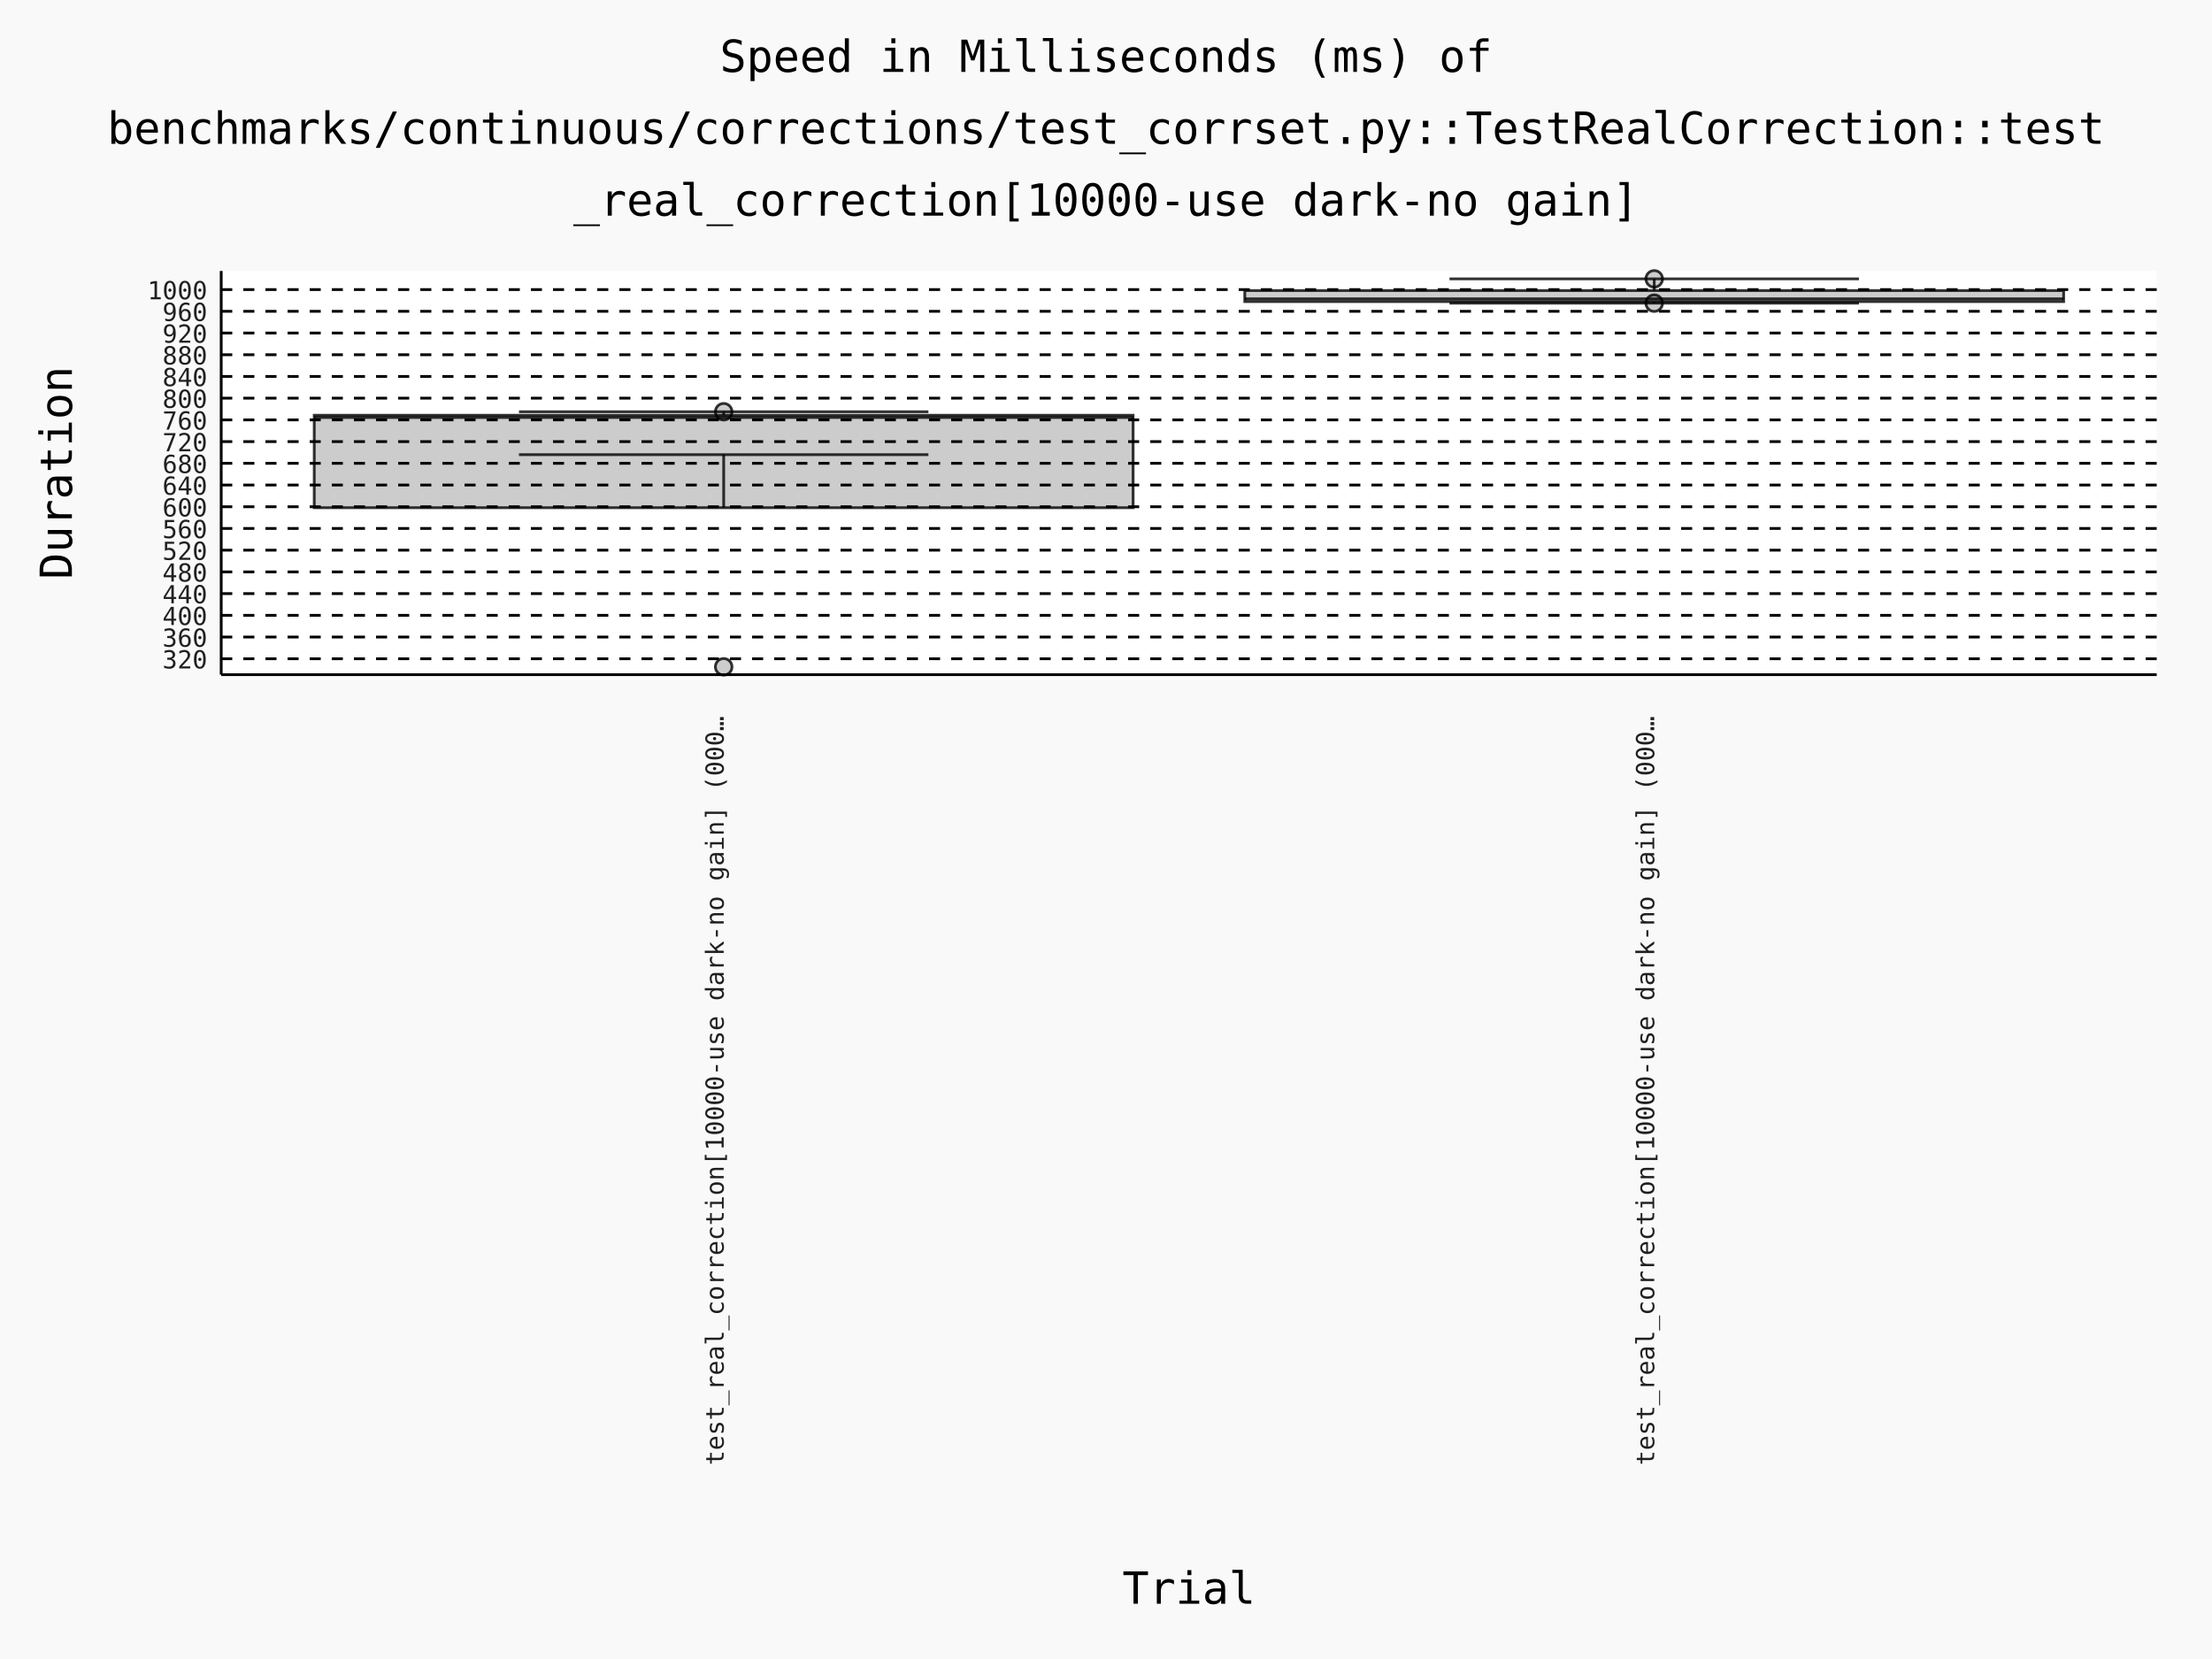
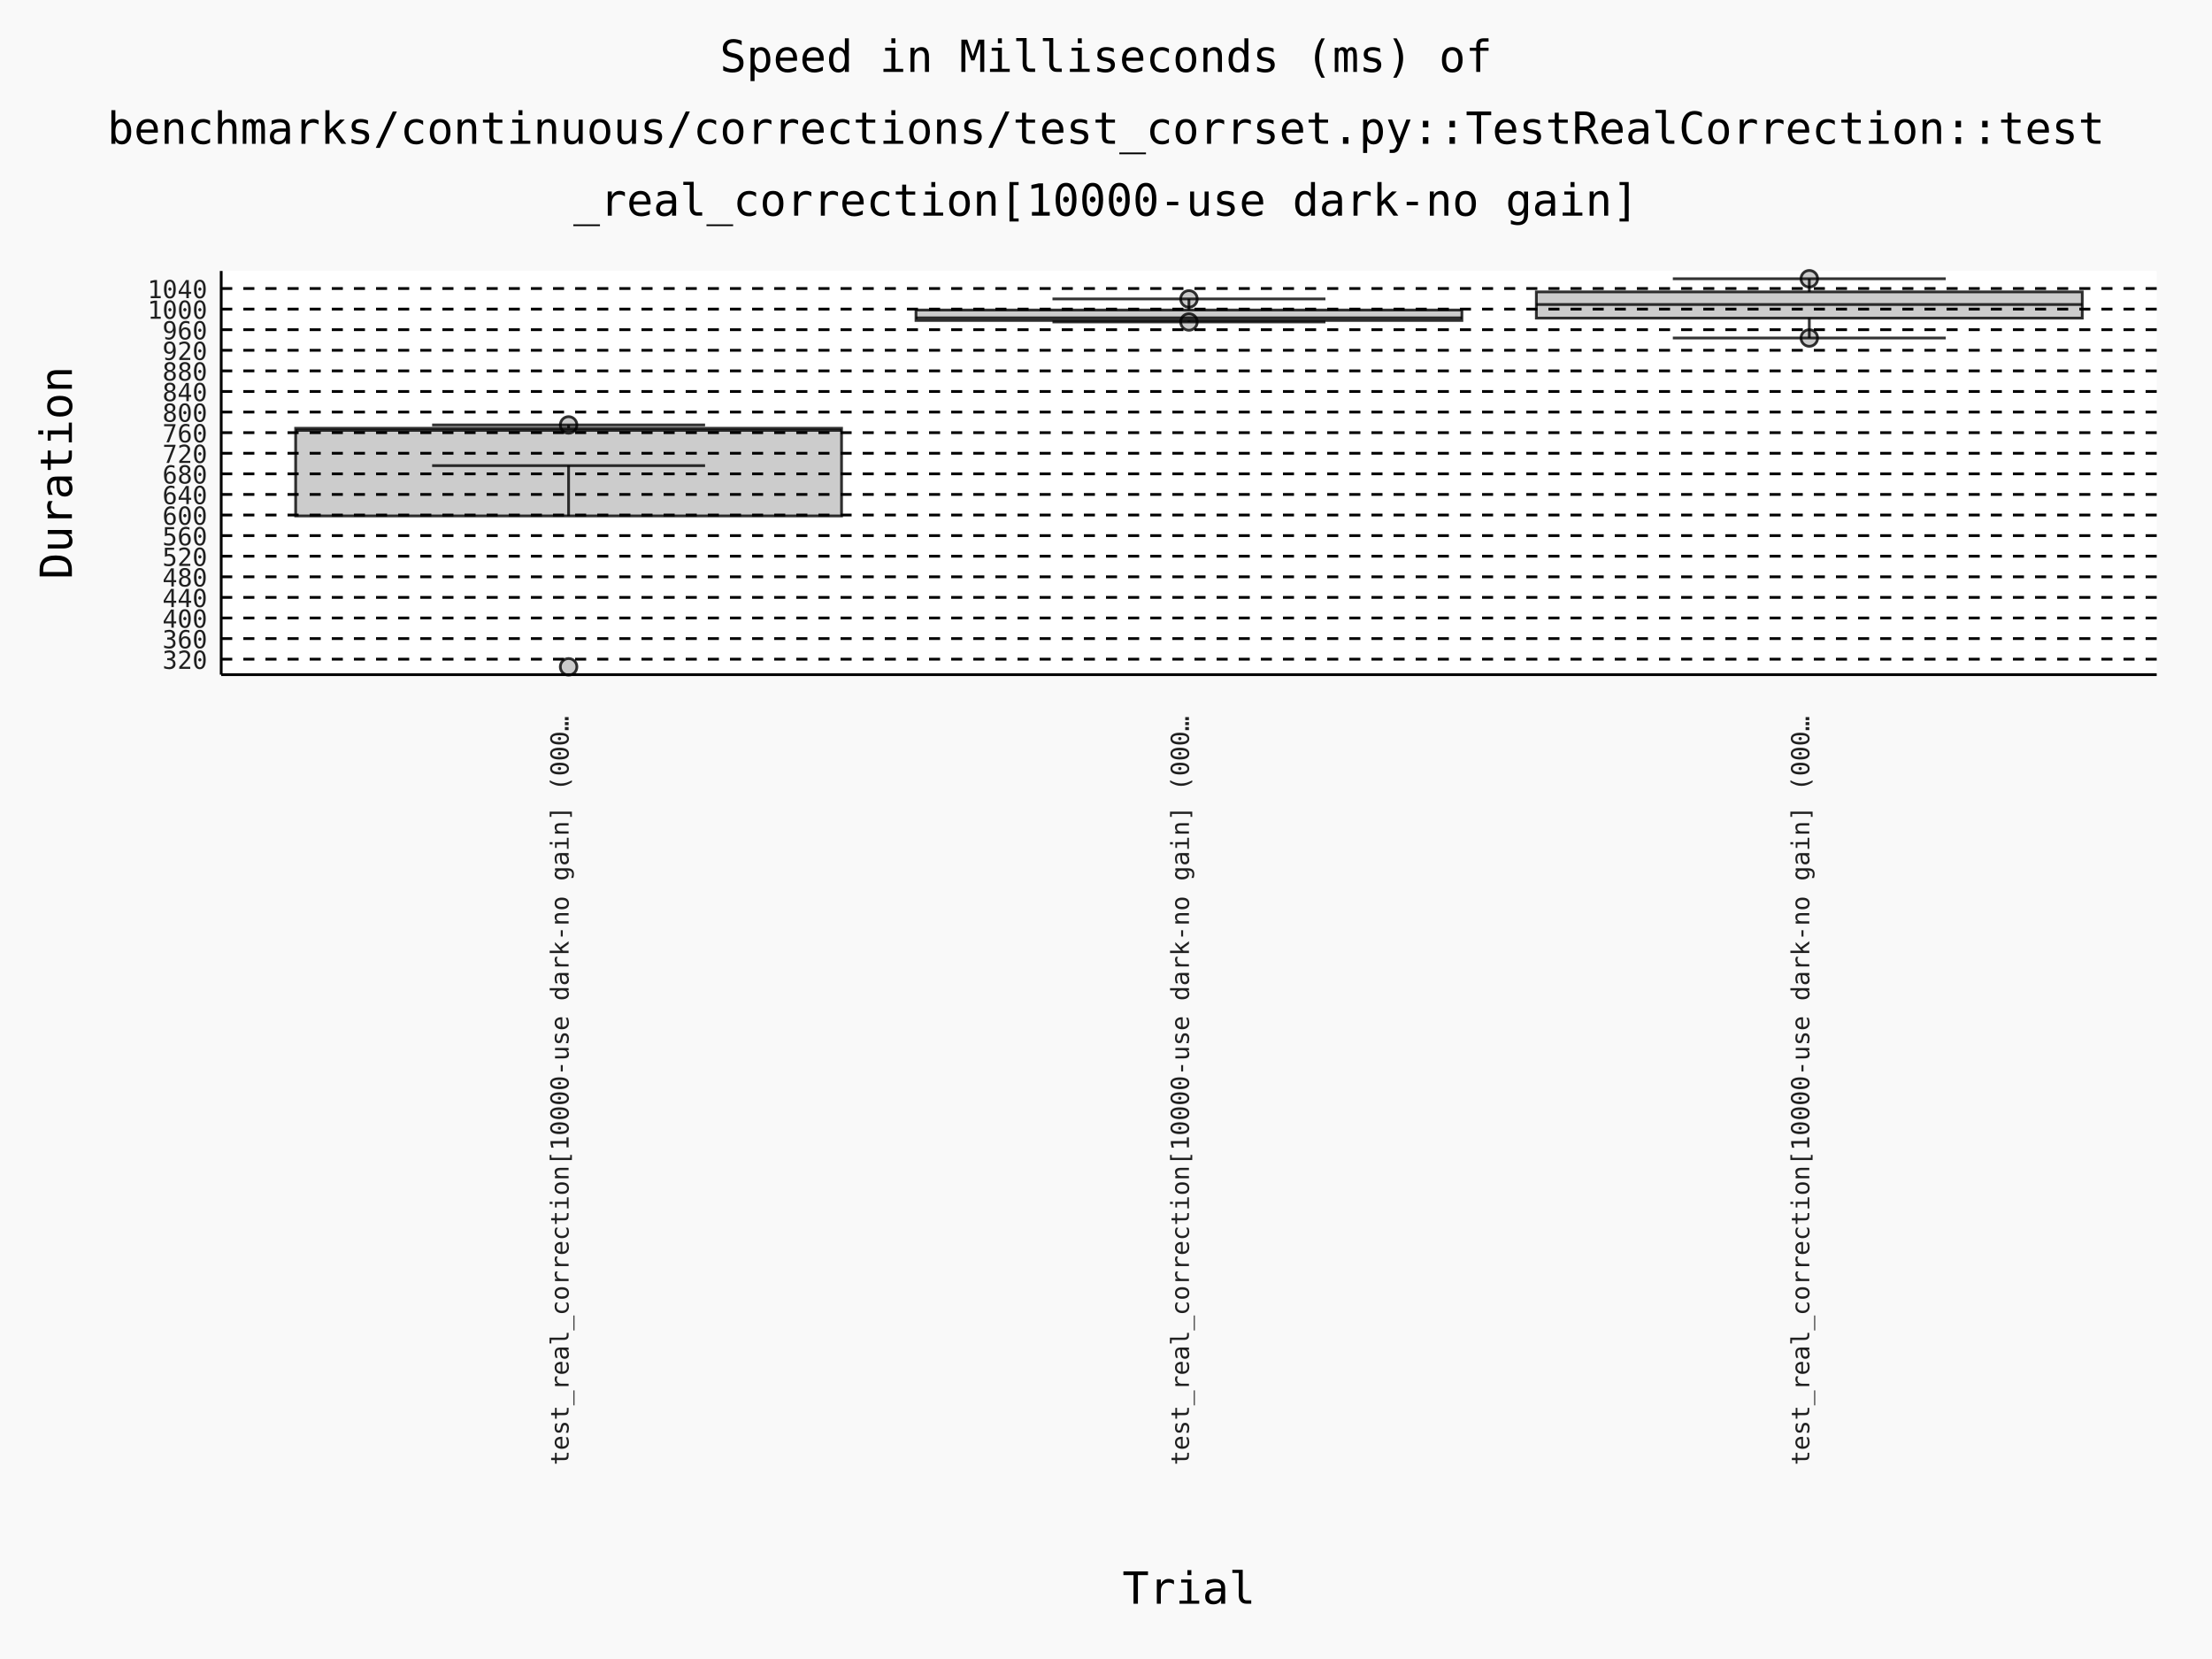
- <svg xmlns="http://www.w3.org/2000/svg" id="chart-1733c915-4f76-42e1-b05a-fcf82c0982d2" class="pygal-chart" viewBox="0 0 800 600">
+ <svg xmlns="http://www.w3.org/2000/svg" id="chart-3e594d9c-5126-41ca-b146-acc406e2c8b9" class="pygal-chart" viewBox="0 0 800 600">
  <defs>
-     <style type="text/css">#chart-1733c915-4f76-42e1-b05a-fcf82c0982d2{-webkit-user-select:none;-webkit-font-smoothing:antialiased;font-family:Consolas,"Deja Vu Sans Mono","Bitstream Vera Sans Mono","Courier New",monospace}#chart-1733c915-4f76-42e1-b05a-fcf82c0982d2 .title{font-family:Consolas,"Deja Vu Sans Mono","Bitstream Vera Sans Mono","Courier New",monospace;font-size:16px}#chart-1733c915-4f76-42e1-b05a-fcf82c0982d2 .legends .legend text{font-family:Consolas,"Deja Vu Sans Mono","Bitstream Vera Sans Mono","Courier New",monospace;font-size:14px}#chart-1733c915-4f76-42e1-b05a-fcf82c0982d2 .axis text{font-family:Consolas,"Deja Vu Sans Mono","Bitstream Vera Sans Mono","Courier New",monospace;font-size:10px}#chart-1733c915-4f76-42e1-b05a-fcf82c0982d2 .axis text.major{font-family:Consolas,"Deja Vu Sans Mono","Bitstream Vera Sans Mono","Courier New",monospace;font-size:10px}#chart-1733c915-4f76-42e1-b05a-fcf82c0982d2 .text-overlay text.value{font-family:Consolas,"Deja Vu Sans Mono","Bitstream Vera Sans Mono","Courier New",monospace;font-size:16px}#chart-1733c915-4f76-42e1-b05a-fcf82c0982d2 .text-overlay text.label{font-family:Consolas,"Deja Vu Sans Mono","Bitstream Vera Sans Mono","Courier New",monospace;font-size:10px}#chart-1733c915-4f76-42e1-b05a-fcf82c0982d2 .tooltip{font-family:Consolas,"Deja Vu Sans Mono","Bitstream Vera Sans Mono","Courier New",monospace;font-size:14px}#chart-1733c915-4f76-42e1-b05a-fcf82c0982d2 text.no_data{font-family:Consolas,"Deja Vu Sans Mono","Bitstream Vera Sans Mono","Courier New",monospace;font-size:64px}
- #chart-1733c915-4f76-42e1-b05a-fcf82c0982d2{background-color:rgba(249,249,249,1)}#chart-1733c915-4f76-42e1-b05a-fcf82c0982d2 path,#chart-1733c915-4f76-42e1-b05a-fcf82c0982d2 line,#chart-1733c915-4f76-42e1-b05a-fcf82c0982d2 rect,#chart-1733c915-4f76-42e1-b05a-fcf82c0982d2 circle{-webkit-transition:150ms;-moz-transition:150ms;transition:150ms}#chart-1733c915-4f76-42e1-b05a-fcf82c0982d2 .graph &gt; .background{fill:rgba(249,249,249,1)}#chart-1733c915-4f76-42e1-b05a-fcf82c0982d2 .plot &gt; .background{fill:rgba(255,255,255,1)}#chart-1733c915-4f76-42e1-b05a-fcf82c0982d2 .graph{fill:rgba(0,0,0,.87)}#chart-1733c915-4f76-42e1-b05a-fcf82c0982d2 text.no_data{fill:rgba(0,0,0,1)}#chart-1733c915-4f76-42e1-b05a-fcf82c0982d2 .title{fill:rgba(0,0,0,1)}#chart-1733c915-4f76-42e1-b05a-fcf82c0982d2 .legends .legend text{fill:rgba(0,0,0,.87)}#chart-1733c915-4f76-42e1-b05a-fcf82c0982d2 .legends .legend:hover text{fill:rgba(0,0,0,1)}#chart-1733c915-4f76-42e1-b05a-fcf82c0982d2 .axis .line{stroke:rgba(0,0,0,1)}#chart-1733c915-4f76-42e1-b05a-fcf82c0982d2 .axis .guide.line{stroke:rgba(0,0,0,.54)}#chart-1733c915-4f76-42e1-b05a-fcf82c0982d2 .axis .major.line{stroke:rgba(0,0,0,.87)}#chart-1733c915-4f76-42e1-b05a-fcf82c0982d2 .axis text.major{fill:rgba(0,0,0,1)}#chart-1733c915-4f76-42e1-b05a-fcf82c0982d2 .axis.y .guides:hover .guide.line,#chart-1733c915-4f76-42e1-b05a-fcf82c0982d2 .line-graph .axis.x .guides:hover .guide.line,#chart-1733c915-4f76-42e1-b05a-fcf82c0982d2 .stackedline-graph .axis.x .guides:hover .guide.line,#chart-1733c915-4f76-42e1-b05a-fcf82c0982d2 .xy-graph .axis.x .guides:hover .guide.line{stroke:rgba(0,0,0,1)}#chart-1733c915-4f76-42e1-b05a-fcf82c0982d2 .axis .guides:hover text{fill:rgba(0,0,0,1)}#chart-1733c915-4f76-42e1-b05a-fcf82c0982d2 .reactive{fill-opacity:.7;stroke-opacity:.8;stroke-width:1}#chart-1733c915-4f76-42e1-b05a-fcf82c0982d2 .ci{stroke:rgba(0,0,0,.87)}#chart-1733c915-4f76-42e1-b05a-fcf82c0982d2 .reactive.active,#chart-1733c915-4f76-42e1-b05a-fcf82c0982d2 .active .reactive{fill-opacity:.8;stroke-opacity:.9;stroke-width:4}#chart-1733c915-4f76-42e1-b05a-fcf82c0982d2 .ci .reactive.active{stroke-width:1.5}#chart-1733c915-4f76-42e1-b05a-fcf82c0982d2 .series text{fill:rgba(0,0,0,1)}#chart-1733c915-4f76-42e1-b05a-fcf82c0982d2 .tooltip rect{fill:rgba(255,255,255,1);stroke:rgba(0,0,0,1);-webkit-transition:opacity 150ms;-moz-transition:opacity 150ms;transition:opacity 150ms}#chart-1733c915-4f76-42e1-b05a-fcf82c0982d2 .tooltip .label{fill:rgba(0,0,0,.87)}#chart-1733c915-4f76-42e1-b05a-fcf82c0982d2 .tooltip .label{fill:rgba(0,0,0,.87)}#chart-1733c915-4f76-42e1-b05a-fcf82c0982d2 .tooltip .legend{font-size:.8em;fill:rgba(0,0,0,.54)}#chart-1733c915-4f76-42e1-b05a-fcf82c0982d2 .tooltip .x_label{font-size:.6em;fill:rgba(0,0,0,1)}#chart-1733c915-4f76-42e1-b05a-fcf82c0982d2 .tooltip .xlink{font-size:.5em;text-decoration:underline}#chart-1733c915-4f76-42e1-b05a-fcf82c0982d2 .tooltip .value{font-size:1.5em}#chart-1733c915-4f76-42e1-b05a-fcf82c0982d2 .bound{font-size:.5em}#chart-1733c915-4f76-42e1-b05a-fcf82c0982d2 .max-value{font-size:.75em;fill:rgba(0,0,0,.54)}#chart-1733c915-4f76-42e1-b05a-fcf82c0982d2 .map-element{fill:rgba(255,255,255,1);stroke:rgba(0,0,0,.54) !important}#chart-1733c915-4f76-42e1-b05a-fcf82c0982d2 .map-element .reactive{fill-opacity:inherit;stroke-opacity:inherit}#chart-1733c915-4f76-42e1-b05a-fcf82c0982d2 .color-0,#chart-1733c915-4f76-42e1-b05a-fcf82c0982d2 .color-0 a:visited{stroke:#000000;fill:#000000}#chart-1733c915-4f76-42e1-b05a-fcf82c0982d2 .color-1,#chart-1733c915-4f76-42e1-b05a-fcf82c0982d2 .color-1 a:visited{stroke:#000000;fill:#000000}#chart-1733c915-4f76-42e1-b05a-fcf82c0982d2 .text-overlay .color-0 text{fill:white}#chart-1733c915-4f76-42e1-b05a-fcf82c0982d2 .text-overlay .color-1 text{fill:white}
- #chart-1733c915-4f76-42e1-b05a-fcf82c0982d2 text.no_data{text-anchor:middle}#chart-1733c915-4f76-42e1-b05a-fcf82c0982d2 .guide.line{fill:none}#chart-1733c915-4f76-42e1-b05a-fcf82c0982d2 .centered{text-anchor:middle}#chart-1733c915-4f76-42e1-b05a-fcf82c0982d2 .title{text-anchor:middle}#chart-1733c915-4f76-42e1-b05a-fcf82c0982d2 .legends .legend text{fill-opacity:1}#chart-1733c915-4f76-42e1-b05a-fcf82c0982d2 .axis.x text{text-anchor:middle}#chart-1733c915-4f76-42e1-b05a-fcf82c0982d2 .axis.x:not(.web) text[transform]{text-anchor:start}#chart-1733c915-4f76-42e1-b05a-fcf82c0982d2 .axis.x:not(.web) text[transform].backwards{text-anchor:end}#chart-1733c915-4f76-42e1-b05a-fcf82c0982d2 .axis.y text{text-anchor:end}#chart-1733c915-4f76-42e1-b05a-fcf82c0982d2 .axis.y text[transform].backwards{text-anchor:start}#chart-1733c915-4f76-42e1-b05a-fcf82c0982d2 .axis.y2 text{text-anchor:start}#chart-1733c915-4f76-42e1-b05a-fcf82c0982d2 .axis.y2 text[transform].backwards{text-anchor:end}#chart-1733c915-4f76-42e1-b05a-fcf82c0982d2 .axis .guide.line{stroke-dasharray:4,4;stroke:black}#chart-1733c915-4f76-42e1-b05a-fcf82c0982d2 .axis .major.guide.line{stroke-dasharray:6,6;stroke:black}#chart-1733c915-4f76-42e1-b05a-fcf82c0982d2 .horizontal .axis.y .guide.line,#chart-1733c915-4f76-42e1-b05a-fcf82c0982d2 .horizontal .axis.y2 .guide.line,#chart-1733c915-4f76-42e1-b05a-fcf82c0982d2 .vertical .axis.x .guide.line{opacity:0}#chart-1733c915-4f76-42e1-b05a-fcf82c0982d2 .horizontal .axis.always_show .guide.line,#chart-1733c915-4f76-42e1-b05a-fcf82c0982d2 .vertical .axis.always_show .guide.line{opacity:1 !important}#chart-1733c915-4f76-42e1-b05a-fcf82c0982d2 .axis.y .guides:hover .guide.line,#chart-1733c915-4f76-42e1-b05a-fcf82c0982d2 .axis.y2 .guides:hover .guide.line,#chart-1733c915-4f76-42e1-b05a-fcf82c0982d2 .axis.x .guides:hover .guide.line{opacity:1}#chart-1733c915-4f76-42e1-b05a-fcf82c0982d2 .axis .guides:hover text{opacity:1}#chart-1733c915-4f76-42e1-b05a-fcf82c0982d2 .nofill{fill:none}#chart-1733c915-4f76-42e1-b05a-fcf82c0982d2 .subtle-fill{fill-opacity:.2}#chart-1733c915-4f76-42e1-b05a-fcf82c0982d2 .dot{stroke-width:1px;fill-opacity:1;stroke-opacity:1}#chart-1733c915-4f76-42e1-b05a-fcf82c0982d2 .dot.active{stroke-width:5px}#chart-1733c915-4f76-42e1-b05a-fcf82c0982d2 .dot.negative{fill:transparent}#chart-1733c915-4f76-42e1-b05a-fcf82c0982d2 text,#chart-1733c915-4f76-42e1-b05a-fcf82c0982d2 tspan{stroke:none !important}#chart-1733c915-4f76-42e1-b05a-fcf82c0982d2 .series text.active{opacity:1}#chart-1733c915-4f76-42e1-b05a-fcf82c0982d2 .tooltip rect{fill-opacity:.95;stroke-width:.5}#chart-1733c915-4f76-42e1-b05a-fcf82c0982d2 .tooltip text{fill-opacity:1}#chart-1733c915-4f76-42e1-b05a-fcf82c0982d2 .showable{visibility:hidden}#chart-1733c915-4f76-42e1-b05a-fcf82c0982d2 .showable.shown{visibility:visible}#chart-1733c915-4f76-42e1-b05a-fcf82c0982d2 .gauge-background{fill:rgba(229,229,229,1);stroke:none}#chart-1733c915-4f76-42e1-b05a-fcf82c0982d2 .bg-lines{stroke:rgba(249,249,249,1);stroke-width:2px}
+     <style type="text/css">#chart-3e594d9c-5126-41ca-b146-acc406e2c8b9{-webkit-user-select:none;-webkit-font-smoothing:antialiased;font-family:Consolas,"Deja Vu Sans Mono","Bitstream Vera Sans Mono","Courier New",monospace}#chart-3e594d9c-5126-41ca-b146-acc406e2c8b9 .title{font-family:Consolas,"Deja Vu Sans Mono","Bitstream Vera Sans Mono","Courier New",monospace;font-size:16px}#chart-3e594d9c-5126-41ca-b146-acc406e2c8b9 .legends .legend text{font-family:Consolas,"Deja Vu Sans Mono","Bitstream Vera Sans Mono","Courier New",monospace;font-size:14px}#chart-3e594d9c-5126-41ca-b146-acc406e2c8b9 .axis text{font-family:Consolas,"Deja Vu Sans Mono","Bitstream Vera Sans Mono","Courier New",monospace;font-size:10px}#chart-3e594d9c-5126-41ca-b146-acc406e2c8b9 .axis text.major{font-family:Consolas,"Deja Vu Sans Mono","Bitstream Vera Sans Mono","Courier New",monospace;font-size:10px}#chart-3e594d9c-5126-41ca-b146-acc406e2c8b9 .text-overlay text.value{font-family:Consolas,"Deja Vu Sans Mono","Bitstream Vera Sans Mono","Courier New",monospace;font-size:16px}#chart-3e594d9c-5126-41ca-b146-acc406e2c8b9 .text-overlay text.label{font-family:Consolas,"Deja Vu Sans Mono","Bitstream Vera Sans Mono","Courier New",monospace;font-size:10px}#chart-3e594d9c-5126-41ca-b146-acc406e2c8b9 .tooltip{font-family:Consolas,"Deja Vu Sans Mono","Bitstream Vera Sans Mono","Courier New",monospace;font-size:14px}#chart-3e594d9c-5126-41ca-b146-acc406e2c8b9 text.no_data{font-family:Consolas,"Deja Vu Sans Mono","Bitstream Vera Sans Mono","Courier New",monospace;font-size:64px}
+ #chart-3e594d9c-5126-41ca-b146-acc406e2c8b9{background-color:rgba(249,249,249,1)}#chart-3e594d9c-5126-41ca-b146-acc406e2c8b9 path,#chart-3e594d9c-5126-41ca-b146-acc406e2c8b9 line,#chart-3e594d9c-5126-41ca-b146-acc406e2c8b9 rect,#chart-3e594d9c-5126-41ca-b146-acc406e2c8b9 circle{-webkit-transition:150ms;-moz-transition:150ms;transition:150ms}#chart-3e594d9c-5126-41ca-b146-acc406e2c8b9 .graph &gt; .background{fill:rgba(249,249,249,1)}#chart-3e594d9c-5126-41ca-b146-acc406e2c8b9 .plot &gt; .background{fill:rgba(255,255,255,1)}#chart-3e594d9c-5126-41ca-b146-acc406e2c8b9 .graph{fill:rgba(0,0,0,.87)}#chart-3e594d9c-5126-41ca-b146-acc406e2c8b9 text.no_data{fill:rgba(0,0,0,1)}#chart-3e594d9c-5126-41ca-b146-acc406e2c8b9 .title{fill:rgba(0,0,0,1)}#chart-3e594d9c-5126-41ca-b146-acc406e2c8b9 .legends .legend text{fill:rgba(0,0,0,.87)}#chart-3e594d9c-5126-41ca-b146-acc406e2c8b9 .legends .legend:hover text{fill:rgba(0,0,0,1)}#chart-3e594d9c-5126-41ca-b146-acc406e2c8b9 .axis .line{stroke:rgba(0,0,0,1)}#chart-3e594d9c-5126-41ca-b146-acc406e2c8b9 .axis .guide.line{stroke:rgba(0,0,0,.54)}#chart-3e594d9c-5126-41ca-b146-acc406e2c8b9 .axis .major.line{stroke:rgba(0,0,0,.87)}#chart-3e594d9c-5126-41ca-b146-acc406e2c8b9 .axis text.major{fill:rgba(0,0,0,1)}#chart-3e594d9c-5126-41ca-b146-acc406e2c8b9 .axis.y .guides:hover .guide.line,#chart-3e594d9c-5126-41ca-b146-acc406e2c8b9 .line-graph .axis.x .guides:hover .guide.line,#chart-3e594d9c-5126-41ca-b146-acc406e2c8b9 .stackedline-graph .axis.x .guides:hover .guide.line,#chart-3e594d9c-5126-41ca-b146-acc406e2c8b9 .xy-graph .axis.x .guides:hover .guide.line{stroke:rgba(0,0,0,1)}#chart-3e594d9c-5126-41ca-b146-acc406e2c8b9 .axis .guides:hover text{fill:rgba(0,0,0,1)}#chart-3e594d9c-5126-41ca-b146-acc406e2c8b9 .reactive{fill-opacity:.7;stroke-opacity:.8;stroke-width:1}#chart-3e594d9c-5126-41ca-b146-acc406e2c8b9 .ci{stroke:rgba(0,0,0,.87)}#chart-3e594d9c-5126-41ca-b146-acc406e2c8b9 .reactive.active,#chart-3e594d9c-5126-41ca-b146-acc406e2c8b9 .active .reactive{fill-opacity:.8;stroke-opacity:.9;stroke-width:4}#chart-3e594d9c-5126-41ca-b146-acc406e2c8b9 .ci .reactive.active{stroke-width:1.5}#chart-3e594d9c-5126-41ca-b146-acc406e2c8b9 .series text{fill:rgba(0,0,0,1)}#chart-3e594d9c-5126-41ca-b146-acc406e2c8b9 .tooltip rect{fill:rgba(255,255,255,1);stroke:rgba(0,0,0,1);-webkit-transition:opacity 150ms;-moz-transition:opacity 150ms;transition:opacity 150ms}#chart-3e594d9c-5126-41ca-b146-acc406e2c8b9 .tooltip .label{fill:rgba(0,0,0,.87)}#chart-3e594d9c-5126-41ca-b146-acc406e2c8b9 .tooltip .label{fill:rgba(0,0,0,.87)}#chart-3e594d9c-5126-41ca-b146-acc406e2c8b9 .tooltip .legend{font-size:.8em;fill:rgba(0,0,0,.54)}#chart-3e594d9c-5126-41ca-b146-acc406e2c8b9 .tooltip .x_label{font-size:.6em;fill:rgba(0,0,0,1)}#chart-3e594d9c-5126-41ca-b146-acc406e2c8b9 .tooltip .xlink{font-size:.5em;text-decoration:underline}#chart-3e594d9c-5126-41ca-b146-acc406e2c8b9 .tooltip .value{font-size:1.5em}#chart-3e594d9c-5126-41ca-b146-acc406e2c8b9 .bound{font-size:.5em}#chart-3e594d9c-5126-41ca-b146-acc406e2c8b9 .max-value{font-size:.75em;fill:rgba(0,0,0,.54)}#chart-3e594d9c-5126-41ca-b146-acc406e2c8b9 .map-element{fill:rgba(255,255,255,1);stroke:rgba(0,0,0,.54) !important}#chart-3e594d9c-5126-41ca-b146-acc406e2c8b9 .map-element .reactive{fill-opacity:inherit;stroke-opacity:inherit}#chart-3e594d9c-5126-41ca-b146-acc406e2c8b9 .color-0,#chart-3e594d9c-5126-41ca-b146-acc406e2c8b9 .color-0 a:visited{stroke:#000000;fill:#000000}#chart-3e594d9c-5126-41ca-b146-acc406e2c8b9 .color-1,#chart-3e594d9c-5126-41ca-b146-acc406e2c8b9 .color-1 a:visited{stroke:#000000;fill:#000000}#chart-3e594d9c-5126-41ca-b146-acc406e2c8b9 .color-2,#chart-3e594d9c-5126-41ca-b146-acc406e2c8b9 .color-2 a:visited{stroke:#000000;fill:#000000}#chart-3e594d9c-5126-41ca-b146-acc406e2c8b9 .text-overlay .color-0 text{fill:white}#chart-3e594d9c-5126-41ca-b146-acc406e2c8b9 .text-overlay .color-1 text{fill:white}#chart-3e594d9c-5126-41ca-b146-acc406e2c8b9 .text-overlay .color-2 text{fill:white}
+ #chart-3e594d9c-5126-41ca-b146-acc406e2c8b9 text.no_data{text-anchor:middle}#chart-3e594d9c-5126-41ca-b146-acc406e2c8b9 .guide.line{fill:none}#chart-3e594d9c-5126-41ca-b146-acc406e2c8b9 .centered{text-anchor:middle}#chart-3e594d9c-5126-41ca-b146-acc406e2c8b9 .title{text-anchor:middle}#chart-3e594d9c-5126-41ca-b146-acc406e2c8b9 .legends .legend text{fill-opacity:1}#chart-3e594d9c-5126-41ca-b146-acc406e2c8b9 .axis.x text{text-anchor:middle}#chart-3e594d9c-5126-41ca-b146-acc406e2c8b9 .axis.x:not(.web) text[transform]{text-anchor:start}#chart-3e594d9c-5126-41ca-b146-acc406e2c8b9 .axis.x:not(.web) text[transform].backwards{text-anchor:end}#chart-3e594d9c-5126-41ca-b146-acc406e2c8b9 .axis.y text{text-anchor:end}#chart-3e594d9c-5126-41ca-b146-acc406e2c8b9 .axis.y text[transform].backwards{text-anchor:start}#chart-3e594d9c-5126-41ca-b146-acc406e2c8b9 .axis.y2 text{text-anchor:start}#chart-3e594d9c-5126-41ca-b146-acc406e2c8b9 .axis.y2 text[transform].backwards{text-anchor:end}#chart-3e594d9c-5126-41ca-b146-acc406e2c8b9 .axis .guide.line{stroke-dasharray:4,4;stroke:black}#chart-3e594d9c-5126-41ca-b146-acc406e2c8b9 .axis .major.guide.line{stroke-dasharray:6,6;stroke:black}#chart-3e594d9c-5126-41ca-b146-acc406e2c8b9 .horizontal .axis.y .guide.line,#chart-3e594d9c-5126-41ca-b146-acc406e2c8b9 .horizontal .axis.y2 .guide.line,#chart-3e594d9c-5126-41ca-b146-acc406e2c8b9 .vertical .axis.x .guide.line{opacity:0}#chart-3e594d9c-5126-41ca-b146-acc406e2c8b9 .horizontal .axis.always_show .guide.line,#chart-3e594d9c-5126-41ca-b146-acc406e2c8b9 .vertical .axis.always_show .guide.line{opacity:1 !important}#chart-3e594d9c-5126-41ca-b146-acc406e2c8b9 .axis.y .guides:hover .guide.line,#chart-3e594d9c-5126-41ca-b146-acc406e2c8b9 .axis.y2 .guides:hover .guide.line,#chart-3e594d9c-5126-41ca-b146-acc406e2c8b9 .axis.x .guides:hover .guide.line{opacity:1}#chart-3e594d9c-5126-41ca-b146-acc406e2c8b9 .axis .guides:hover text{opacity:1}#chart-3e594d9c-5126-41ca-b146-acc406e2c8b9 .nofill{fill:none}#chart-3e594d9c-5126-41ca-b146-acc406e2c8b9 .subtle-fill{fill-opacity:.2}#chart-3e594d9c-5126-41ca-b146-acc406e2c8b9 .dot{stroke-width:1px;fill-opacity:1;stroke-opacity:1}#chart-3e594d9c-5126-41ca-b146-acc406e2c8b9 .dot.active{stroke-width:5px}#chart-3e594d9c-5126-41ca-b146-acc406e2c8b9 .dot.negative{fill:transparent}#chart-3e594d9c-5126-41ca-b146-acc406e2c8b9 text,#chart-3e594d9c-5126-41ca-b146-acc406e2c8b9 tspan{stroke:none !important}#chart-3e594d9c-5126-41ca-b146-acc406e2c8b9 .series text.active{opacity:1}#chart-3e594d9c-5126-41ca-b146-acc406e2c8b9 .tooltip rect{fill-opacity:.95;stroke-width:.5}#chart-3e594d9c-5126-41ca-b146-acc406e2c8b9 .tooltip text{fill-opacity:1}#chart-3e594d9c-5126-41ca-b146-acc406e2c8b9 .showable{visibility:hidden}#chart-3e594d9c-5126-41ca-b146-acc406e2c8b9 .showable.shown{visibility:visible}#chart-3e594d9c-5126-41ca-b146-acc406e2c8b9 .gauge-background{fill:rgba(229,229,229,1);stroke:none}#chart-3e594d9c-5126-41ca-b146-acc406e2c8b9 .bg-lines{stroke:rgba(249,249,249,1);stroke-width:2px}
.tooltip .value{font-size:1em !important}.axis text{font-size:9px !important}</style>
  </defs>
  <g class="graph custombox-graph vertical">
    <rect x="0" y="0" width="800" height="600" class="background" />
    <g transform="translate(80, 98)" class="plot">
      <rect x="0" y="0" width="700.0" height="146.0" class="background" />
      <g class="axis y always_show">
        <path d="M0 146 h700" class="line" />
        <g class="guides">
-           <path d="M0 140.247 h700" class="guide line" />
-           <text x="-5" y="143.747" class="">320</text>
+           <path d="M0 140.4 h700" class="guide line" />
+           <text x="-5" y="143.9" class="">320</text>
        </g>
        <g class="guides">
-           <path d="M0 132.393 h700" class="guide line" />
-           <text x="-5" y="135.893" class="">360</text>
+           <path d="M0 132.952 h700" class="guide line" />
+           <text x="-5" y="136.452" class="">360</text>
        </g>
        <g class="guides">
-           <path d="M0 124.54 h700" class="guide line" />
-           <text x="-5" y="128.04" class="">400</text>
+           <path d="M0 125.505 h700" class="guide line" />
+           <text x="-5" y="129.005" class="">400</text>
        </g>
        <g class="guides">
-           <path d="M0 116.686 h700" class="guide line" />
-           <text x="-5" y="120.186" class="">440</text>
+           <path d="M0 118.057 h700" class="guide line" />
+           <text x="-5" y="121.557" class="">440</text>
        </g>
        <g class="guides">
-           <path d="M0 108.832 h700" class="guide line" />
-           <text x="-5" y="112.332" class="">480</text>
+           <path d="M0 110.61 h700" class="guide line" />
+           <text x="-5" y="114.11" class="">480</text>
        </g>
        <g class="guides">
-           <path d="M0 100.979 h700" class="guide line" />
-           <text x="-5" y="104.479" class="">520</text>
+           <path d="M0 103.162 h700" class="guide line" />
+           <text x="-5" y="106.662" class="">520</text>
        </g>
        <g class="guides">
-           <path d="M0 93.125 h700" class="guide line" />
-           <text x="-5" y="96.625" class="">560</text>
+           <path d="M0 95.715 h700" class="guide line" />
+           <text x="-5" y="99.215" class="">560</text>
        </g>
        <g class="guides">
-           <path d="M0 85.271 h700" class="guide line" />
-           <text x="-5" y="88.771" class="">600</text>
+           <path d="M0 88.267 h700" class="guide line" />
+           <text x="-5" y="91.767" class="">600</text>
        </g>
        <g class="guides">
-           <path d="M0 77.418 h700" class="guide line" />
-           <text x="-5" y="80.918" class="">640</text>
+           <path d="M0 80.82 h700" class="guide line" />
+           <text x="-5" y="84.32" class="">640</text>
        </g>
        <g class="guides">
-           <path d="M0 69.564 h700" class="guide line" />
-           <text x="-5" y="73.064" class="">680</text>
+           <path d="M0 73.372 h700" class="guide line" />
+           <text x="-5" y="76.872" class="">680</text>
        </g>
        <g class="guides">
-           <path d="M0 61.71 h700" class="guide line" />
-           <text x="-5" y="65.21" class="">720</text>
+           <path d="M0 65.925 h700" class="guide line" />
+           <text x="-5" y="69.425" class="">720</text>
        </g>
        <g class="guides">
-           <path d="M0 53.857 h700" class="guide line" />
-           <text x="-5" y="57.357" class="">760</text>
+           <path d="M0 58.477 h700" class="guide line" />
+           <text x="-5" y="61.977" class="">760</text>
        </g>
        <g class="guides">
-           <path d="M0 46.003 h700" class="guide line" />
-           <text x="-5" y="49.503" class="">800</text>
+           <path d="M0 51.03 h700" class="guide line" />
+           <text x="-5" y="54.53" class="">800</text>
        </g>
        <g class="guides">
-           <path d="M0 38.149 h700" class="guide line" />
-           <text x="-5" y="41.649" class="">840</text>
+           <path d="M0 43.583 h700" class="guide line" />
+           <text x="-5" y="47.083" class="">840</text>
        </g>
        <g class="guides">
-           <path d="M0 30.296 h700" class="guide line" />
-           <text x="-5" y="33.796" class="">880</text>
+           <path d="M0 36.135 h700" class="guide line" />
+           <text x="-5" y="39.635" class="">880</text>
        </g>
        <g class="guides">
-           <path d="M0 22.442 h700" class="guide line" />
-           <text x="-5" y="25.942" class="">920</text>
+           <path d="M0 28.688 h700" class="guide line" />
+           <text x="-5" y="32.188" class="">920</text>
        </g>
        <g class="guides">
-           <path d="M0 14.588 h700" class="guide line" />
-           <text x="-5" y="18.088" class="">960</text>
+           <path d="M0 21.24 h700" class="guide line" />
+           <text x="-5" y="24.74" class="">960</text>
        </g>
        <g class="guides">
-           <path d="M0 6.735 h700" class="guide line" />
-           <text x="-5" y="10.235" class="">1000</text>
+           <path d="M0 13.793 h700" class="guide line" />
+           <text x="-5" y="17.293" class="">1000</text>
+         </g>
+         <g class="guides">
+           <path d="M0 6.345 h700" class="guide line" />
+           <text x="-5" y="9.845" class="">1040</text>
        </g>
      </g>
      <g class="axis x">
        <path d="M0 0 v146" class="line" />
        <g class="guides">
-           <path d="M181.731 0 v146" class="guide line" />
-           <text x="181.731" y="161.0" class="backwards" transform="rotate(270 181.7308 161)">test_real_correction[10000-use dark-no gain] (000…</text>
+           <path d="M125.641 0 v146" class="guide line" />
+           <text x="125.641" y="161.0" class="backwards" transform="rotate(270 125.641 161)">test_real_correction[10000-use dark-no gain] (000…</text>
        </g>
        <g class="guides">
-           <path d="M518.269 0 v146" class="guide line" />
-           <text x="518.269" y="161.0" class="backwards" transform="rotate(270 518.2692 161)">test_real_correction[10000-use dark-no gain] (000…</text>
+           <path d="M350 0 v146" class="guide line" />
+           <text x="350.0" y="161.0" class="backwards" transform="rotate(270 350 161)">test_real_correction[10000-use dark-no gain] (000…</text>
+         </g>
+         <g class="guides">
+           <path d="M574.359 0 v146" class="guide line" />
+           <text x="574.359" y="161.0" class="backwards" transform="rotate(270 574.359 161)">test_real_correction[10000-use dark-no gain] (000…</text>
        </g>
      </g>
      <g class="series serie-0 color-0">
        <g class="boxes">
          <g class="box">
-             <path stroke-width="3" d="M107.692 66.434 L255.769 66.434" class="reactive tooltip-trigger" />
-             <path stroke-width="3" d="M33.654 52.991 L329.808 52.991" class="reactive tooltip-trigger" />
-             <path stroke-width="3" d="M107.692 50.915 L255.769 50.915" class="reactive tooltip-trigger" />
-             <path stroke-width="2" d="M181.731 66.434 L181.731 85.617" class="reactive tooltip-trigger" />
-             <path stroke-width="2" d="M181.731 50.915 L181.731 52.182" class="reactive tooltip-trigger" />
-             <rect x="33.654" y="52.182" height="33.435" width="296.154" class="subtle-fill reactive tooltip-trigger" />
-             <circle cx="181.731" cy="143.168" r="3" class="subtle-fill reactive tooltip-trigger" />
-             <circle cx="181.731" cy="50.915" r="3" class="subtle-fill reactive tooltip-trigger" />
+             <path stroke-width="3" d="M76.282 70.404 L175 70.404" class="reactive tooltip-trigger" />
+             <path stroke-width="3" d="M26.923 57.657 L224.359 57.657" class="reactive tooltip-trigger" />
+             <path stroke-width="3" d="M76.282 55.688 L175 55.688" class="reactive tooltip-trigger" />
+             <path stroke-width="2" d="M125.641 70.404 L125.641 88.595" class="reactive tooltip-trigger" />
+             <path stroke-width="2" d="M125.641 55.688 L125.641 56.89" class="reactive tooltip-trigger" />
+             <rect x="26.923" y="56.89" height="31.705" width="197.436" class="subtle-fill reactive tooltip-trigger" />
+             <circle cx="125.641" cy="143.17" r="3" class="subtle-fill reactive tooltip-trigger" />
+             <circle cx="125.641" cy="55.688" r="3" class="subtle-fill reactive tooltip-trigger" />
          </g>
        </g>
      </g>
      <g class="series serie-1 color-1">
        <g class="boxes">
          <g class="box">
-             <path stroke-width="3" d="M444.231 11.639 L592.308 11.639" class="reactive tooltip-trigger" />
-             <path stroke-width="3" d="M370.192 10.077 L666.346 10.077" class="reactive tooltip-trigger" />
-             <path stroke-width="3" d="M444.231 2.854 L592.308 2.854" class="reactive tooltip-trigger" />
-             <path stroke-width="2" d="M518.269 11.639 L518.269 11.066" class="reactive tooltip-trigger" />
-             <path stroke-width="2" d="M518.269 2.854 L518.269 7.082" class="reactive tooltip-trigger" />
-             <rect x="370.192" y="7.082" height="3.984" width="296.154" class="subtle-fill reactive tooltip-trigger" />
-             <circle cx="518.269" cy="11.639" r="3" class="subtle-fill reactive tooltip-trigger" />
-             <circle cx="518.269" cy="2.854" r="3" class="subtle-fill reactive tooltip-trigger" />
+             <path stroke-width="3" d="M300.641 18.443 L399.359 18.443" class="reactive tooltip-trigger" />
+             <path stroke-width="3" d="M251.282 16.962 L448.718 16.962" class="reactive tooltip-trigger" />
+             <path stroke-width="3" d="M300.641 10.112 L399.359 10.112" class="reactive tooltip-trigger" />
+             <path stroke-width="2" d="M350 18.443 L350 17.9" class="reactive tooltip-trigger" />
+             <path stroke-width="2" d="M350 10.112 L350 14.122" class="reactive tooltip-trigger" />
+             <rect x="251.282" y="14.122" height="3.778" width="197.436" class="subtle-fill reactive tooltip-trigger" />
+             <circle cx="350.0" cy="18.443" r="3" class="subtle-fill reactive tooltip-trigger" />
+             <circle cx="350.0" cy="10.112" r="3" class="subtle-fill reactive tooltip-trigger" />
+           </g>
+         </g>
+       </g>
+       <g class="series serie-2 color-2">
+         <g class="boxes">
+           <g class="box">
+             <path stroke-width="3" d="M525 24.245 L623.718 24.245" class="reactive tooltip-trigger" />
+             <path stroke-width="3" d="M475.641 12.126 L673.077 12.126" class="reactive tooltip-trigger" />
+             <path stroke-width="3" d="M525 2.814 L623.718 2.814" class="reactive tooltip-trigger" />
+             <path stroke-width="2" d="M574.359 24.245 L574.359 17.052" class="reactive tooltip-trigger" />
+             <path stroke-width="2" d="M574.359 2.814 L574.359 7.561" class="reactive tooltip-trigger" />
+             <rect x="475.641" y="7.561" height="9.49" width="197.436" class="subtle-fill reactive tooltip-trigger" />
+             <circle cx="574.359" cy="24.245" r="3" class="subtle-fill reactive tooltip-trigger" />
+             <circle cx="574.359" cy="2.814" r="3" class="subtle-fill reactive tooltip-trigger" />
          </g>
        </g>
      </g>
    </g>
    <g class="titles">
      <text x="400.0" y="26" class="title plot_title">Speed in Milliseconds (ms) of</text>
      <text x="400.0" y="52" class="title plot_title">benchmarks/continuous/corrections/test_corrset.py::TestRealCorrection::test</text>
      <text x="400.0" y="78" class="title plot_title">_real_correction[10000-use dark-no gain]</text>
      <text x="430.0" y="580.0" class="title">Trial</text>
      <text x="0" y="197.0" class="title" transform="rotate(-90 0 171)">Duration</text>
    </g>
    <g transform="translate(80, 98)" class="plot overlay">
      <g class="series serie-0 color-0" />
      <g class="series serie-1 color-1" />
+       <g class="series serie-2 color-2" />
    </g>
    <g transform="translate(80, 98)" class="plot text-overlay">
      <g class="series serie-0 color-0" />
      <g class="series serie-1 color-1" />
+       <g class="series serie-2 color-2" />
    </g>
    <g transform="translate(80, 98)" class="plot tooltip-overlay">
      <g transform="translate(0 0)" style="opacity: 0" class="tooltip">
        <rect rx="0" ry="0" width="0" height="0" class="tooltip-box" />
        <g class="text" />
      </g>
    </g>
  </g>
</svg>
